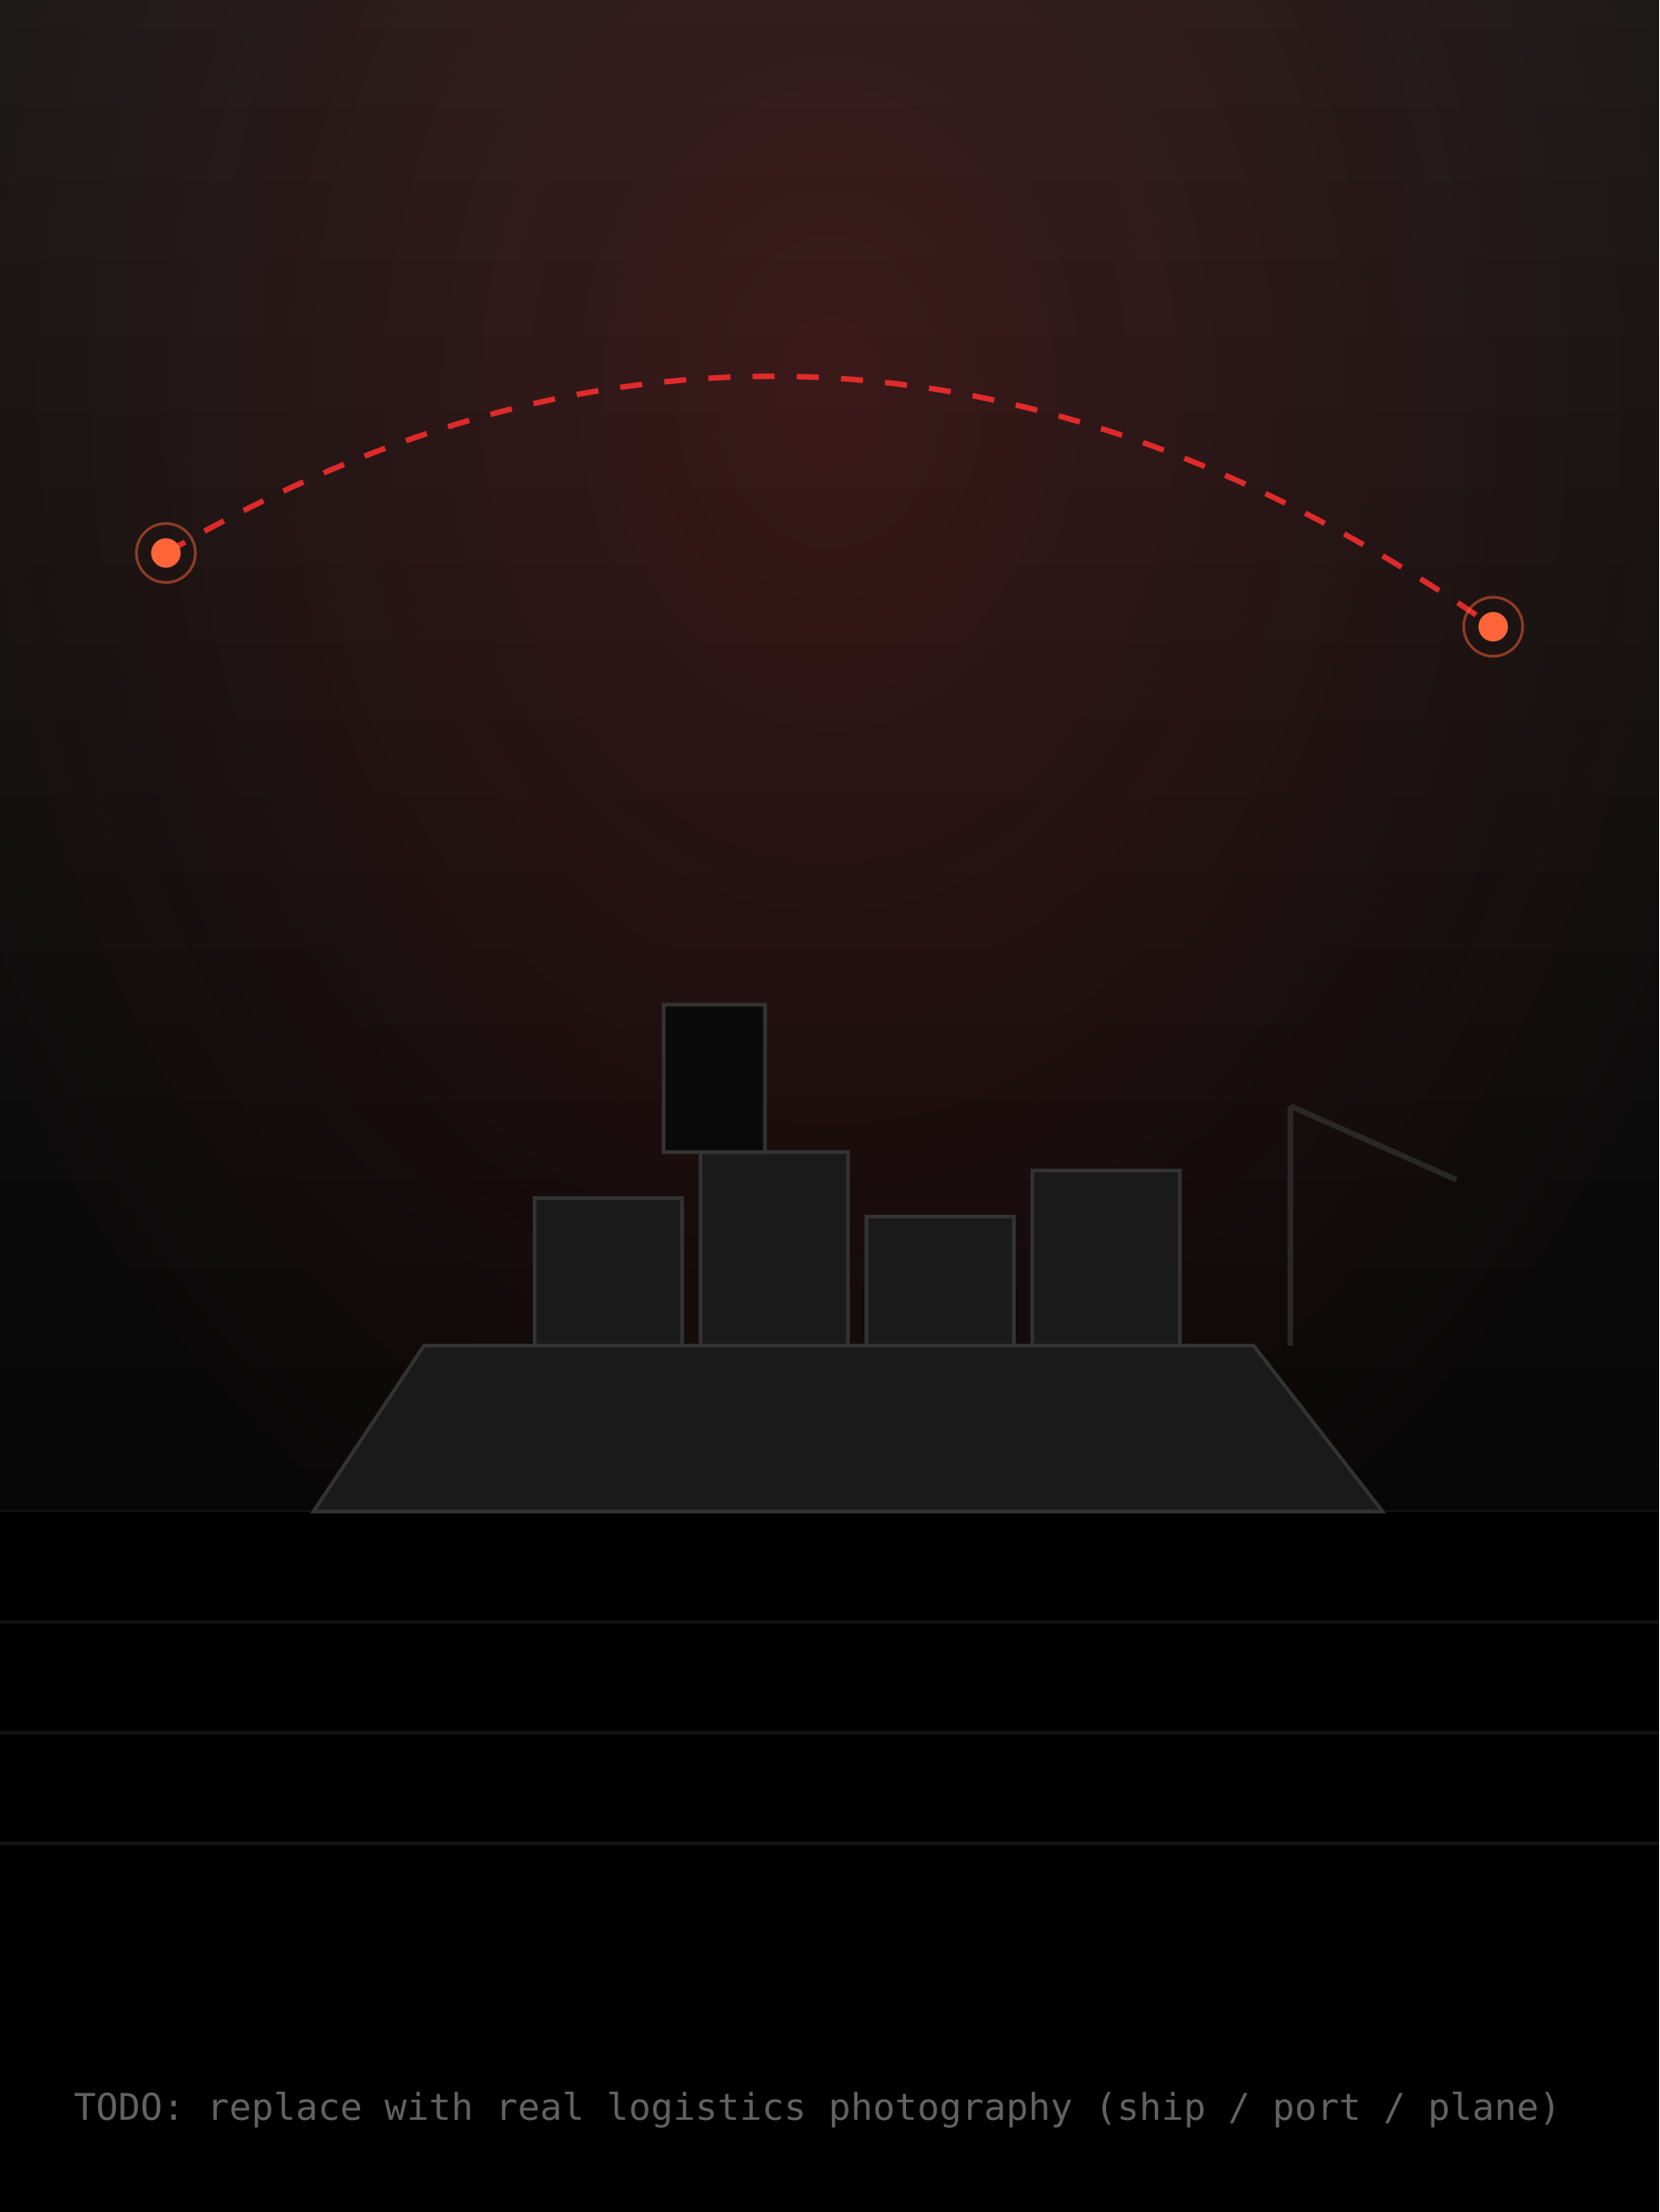
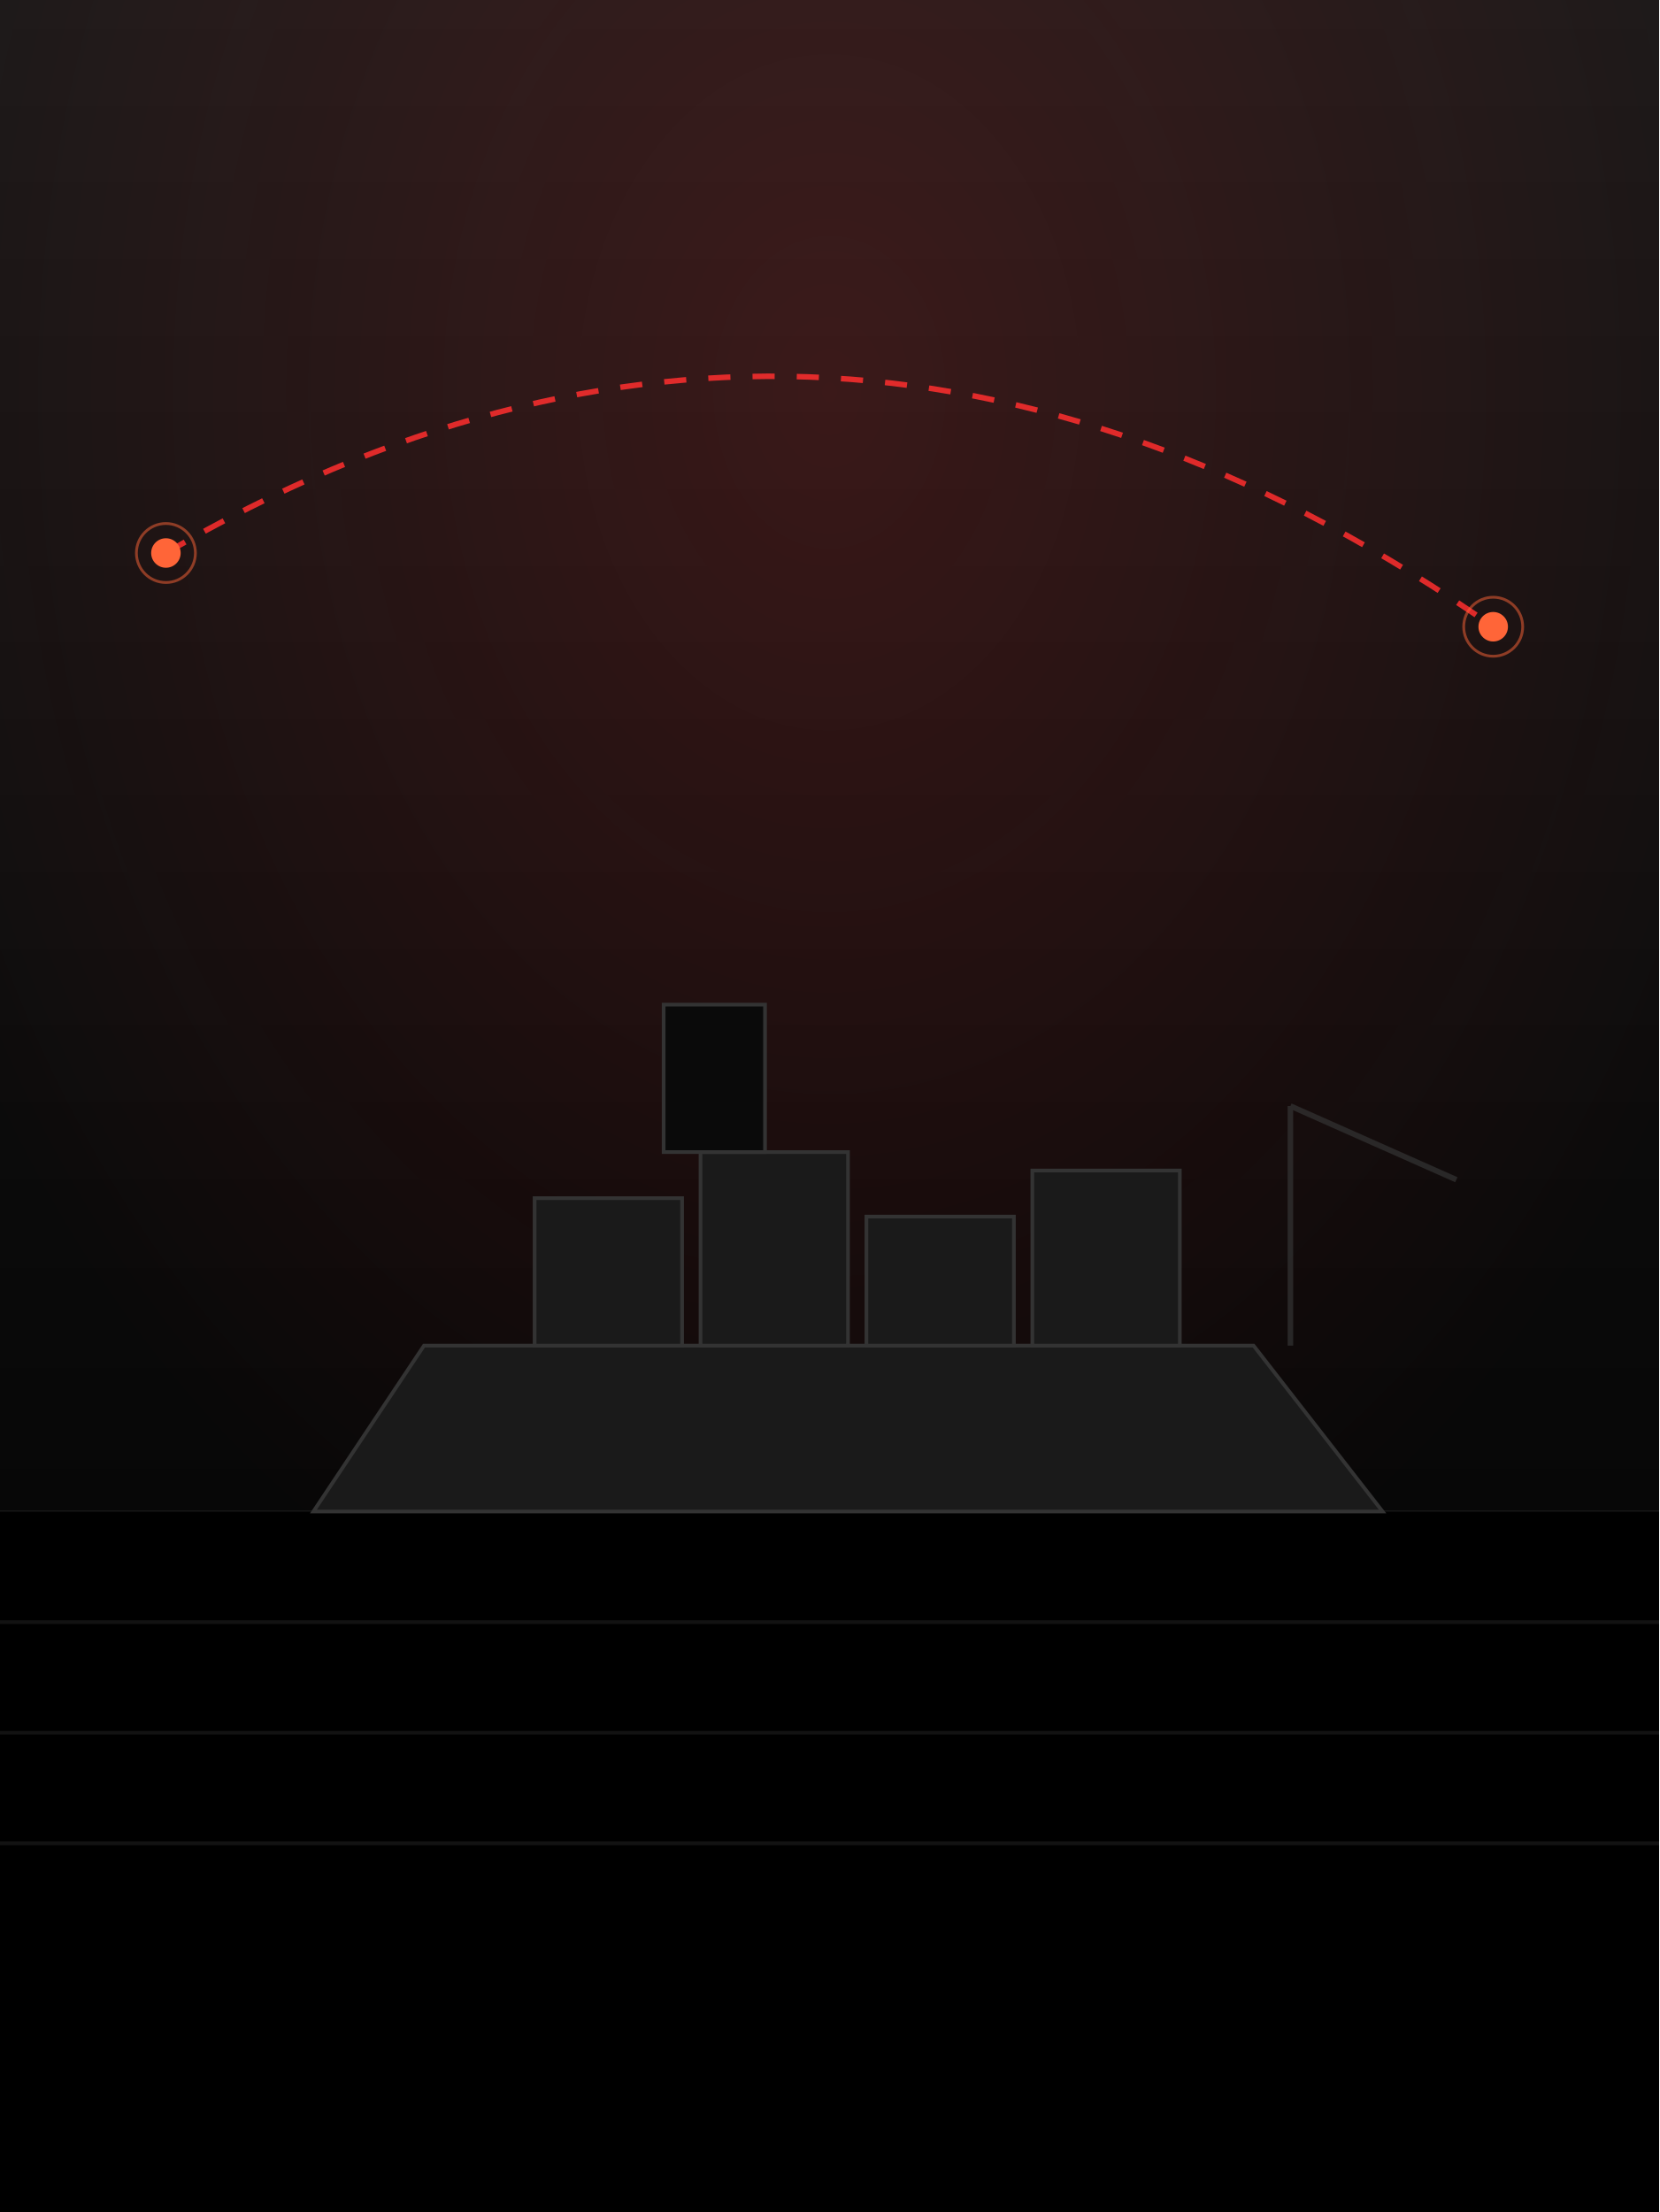
<svg xmlns="http://www.w3.org/2000/svg" viewBox="0 0 900 1200" width="900" height="1200">
  <defs>
    <linearGradient id="signupBg" x1="0%" y1="0%" x2="0%" y2="100%">
      <stop offset="0%" stop-color="#1A1A1A" />
      <stop offset="55%" stop-color="#0A0A0A" />
      <stop offset="100%" stop-color="#000000" />
    </linearGradient>
    <radialGradient id="signupGlow" cx="50%" cy="18%" r="60%">
      <stop offset="0%" stop-color="#FF2E2E" stop-opacity="0.16" />
      <stop offset="100%" stop-color="#FF2E2E" stop-opacity="0" />
    </radialGradient>
  </defs>
  <rect width="900" height="1200" fill="url(#signupBg)" />
  <rect width="900" height="1200" fill="url(#signupGlow)" />
  <path d="M 90 300 Q 450 90 810 340" fill="none" stroke="#FF2E2E" stroke-width="3" stroke-dasharray="12 12" opacity="0.85" />
  <circle cx="90" cy="300" r="8" fill="#FF6538" />
  <circle cx="810" cy="340" r="8" fill="#FF6538" />
  <circle cx="90" cy="300" r="16" fill="none" stroke="#FF6538" stroke-width="1.5" opacity="0.5" />
  <circle cx="810" cy="340" r="16" fill="none" stroke="#FF6538" stroke-width="1.5" opacity="0.5" />
  <line x1="0" y1="820" x2="900" y2="820" stroke="#333333" stroke-width="1" opacity="0.5" />
  <rect x="0" y="820" width="900" height="380" fill="#000000" />
  <g stroke="#1A1A1A" stroke-width="2" opacity="0.7">
    <line x1="0" y1="880" x2="900" y2="880" />
    <line x1="0" y1="940" x2="900" y2="940" />
    <line x1="0" y1="1000" x2="900" y2="1000" />
  </g>
  <g fill="#1A1A1A" stroke="#333333" stroke-width="2">
    <path d="M170 820 L230 730 L680 730 L750 820 Z" />
    <rect x="290" y="650" width="80" height="80" />
    <rect x="380" y="625" width="80" height="105" />
    <rect x="470" y="660" width="80" height="70" />
    <rect x="560" y="635" width="80" height="95" />
    <rect x="360" y="545" width="55" height="80" fill="#0A0A0A" />
  </g>
  <g stroke="#333333" stroke-width="3" opacity="0.7">
    <line x1="700" y1="730" x2="700" y2="600" />
    <line x1="700" y1="600" x2="790" y2="640" />
  </g>
-   <text x="40" y="1150" font-family="monospace" font-size="20" fill="#F5F5F5" opacity="0.4">TODO: replace with real logistics photography (ship / port / plane)</text>
</svg>
